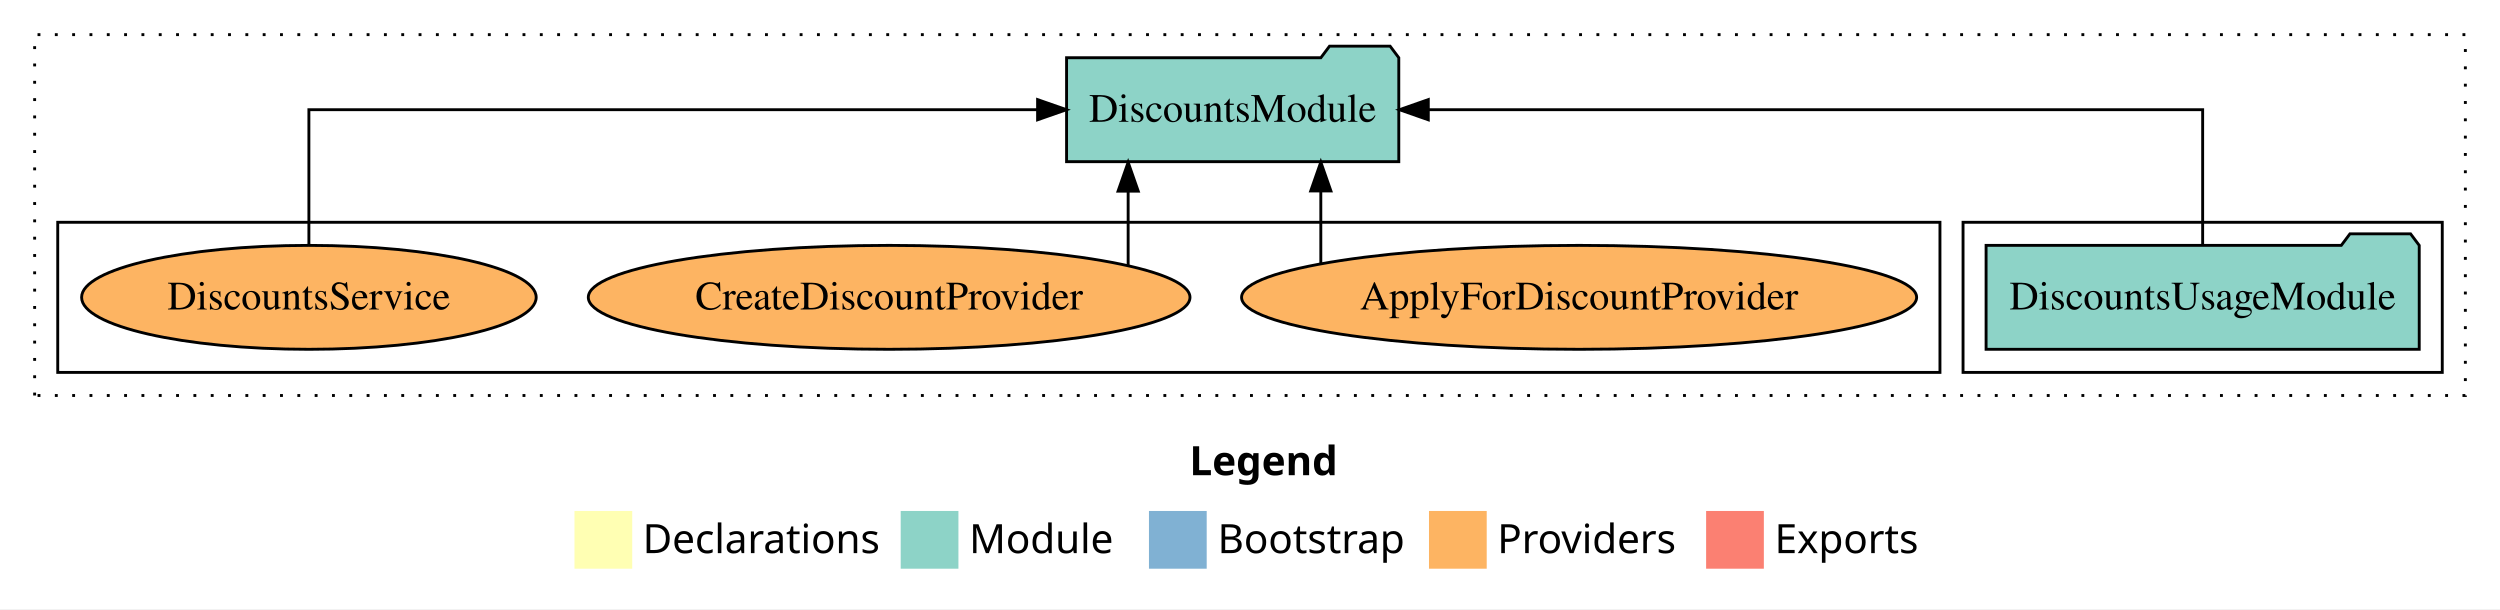
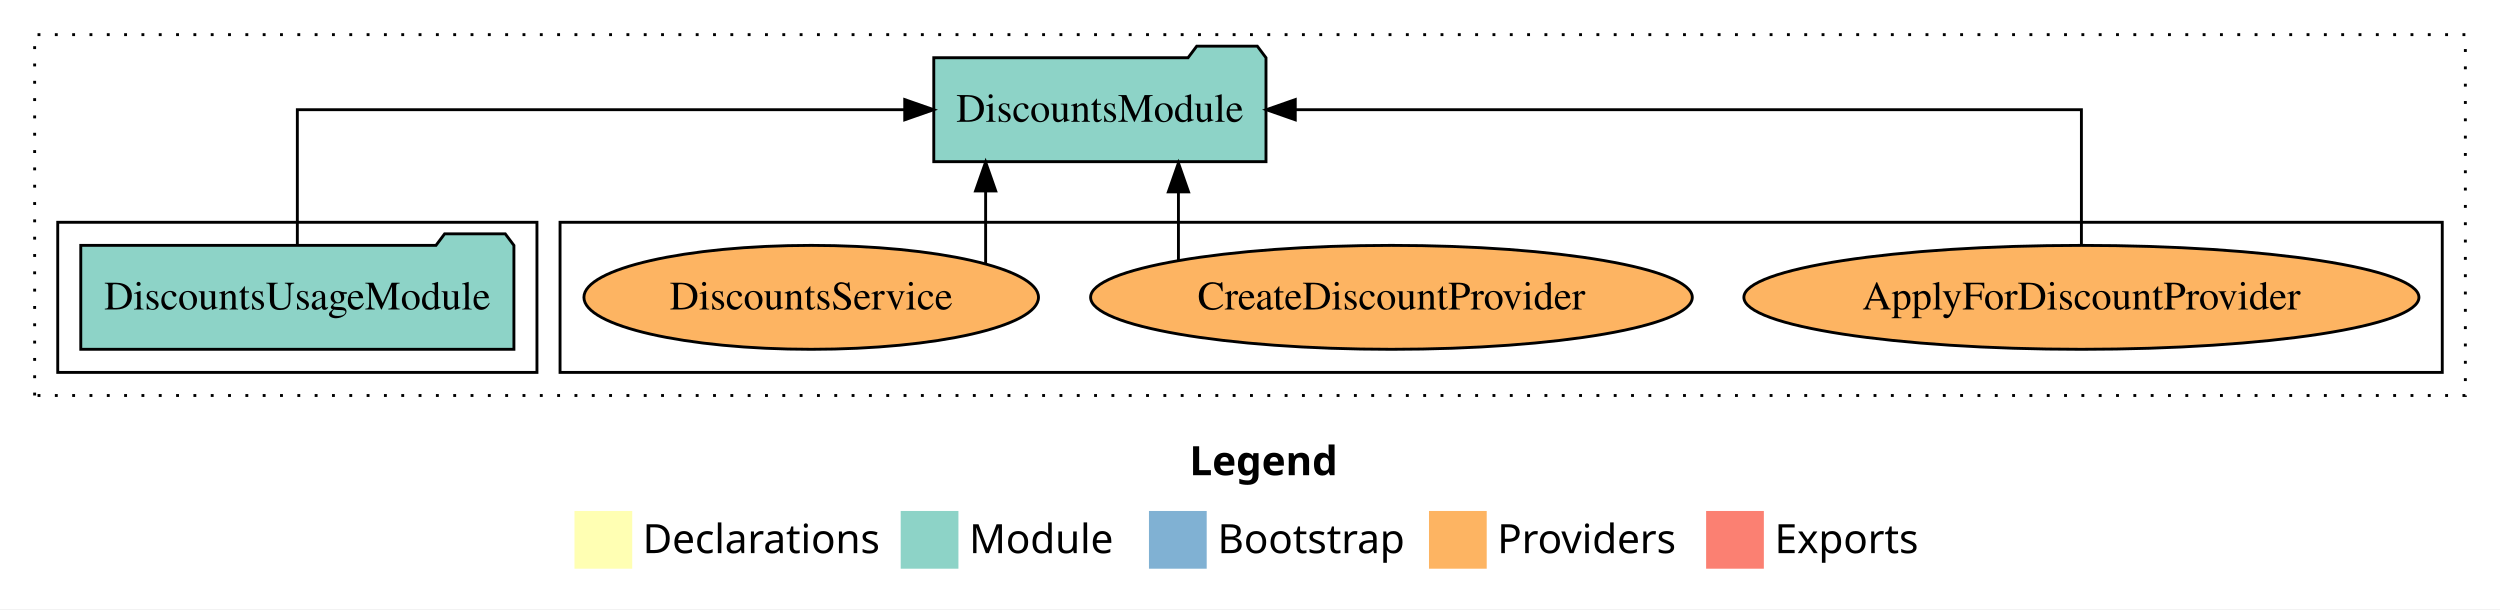
<svg xmlns="http://www.w3.org/2000/svg" width="866pt" height="211pt" viewBox="0.00 0.00 866.00 211.00">
  <g id="graph0" class="graph" transform="scale(1 1) rotate(0) translate(4 207)">
    <polygon fill="white" stroke="transparent" points="-4,4 -4,-207 862,-207 862,4 -4,4" />
    <text text-anchor="start" x="408.01" y="-42.4" font-family="Times-12" font-weight="bold" font-size="14.00">Legend</text>
    <polygon fill="#ffffb3" stroke="transparent" points="195,-10 195,-30 215,-30 215,-10 195,-10" />
    <text text-anchor="start" x="218.63" y="-15.4" font-family="Times-12" font-size="14.00">  Declarations</text>
    <polygon fill="#8dd3c7" stroke="transparent" points="308,-10 308,-30 328,-30 328,-10 308,-10" />
    <text text-anchor="start" x="331.73" y="-15.4" font-family="Times-12" font-size="14.00">  Module</text>
    <polygon fill="#80b1d3" stroke="transparent" points="394,-10 394,-30 414,-30 414,-10 394,-10" />
    <text text-anchor="start" x="417.78" y="-15.4" font-family="Times-12" font-size="14.00">  Bootstrap</text>
    <polygon fill="#fdb462" stroke="transparent" points="491,-10 491,-30 511,-30 511,-10 491,-10" />
    <text text-anchor="start" x="514.67" y="-15.4" font-family="Times-12" font-size="14.00">  Providers</text>
    <polygon fill="#fb8072" stroke="transparent" points="587,-10 587,-30 607,-30 607,-10 587,-10" />
    <text text-anchor="start" x="610.73" y="-15.4" font-family="Times-12" font-size="14.00">  Exports</text>
    <g id="clust1" class="cluster">
      <polygon fill="none" stroke="black" stroke-dasharray="1,5" points="8,-70 8,-195 850,-195 850,-70 8,-70" />
    </g>
+     <g id="clust6" class="cluster">
+       <polygon fill="none" stroke="black" points="190,-78 190,-130 842,-130 842,-78 190,-78" />
+     </g>
    <g id="clust3" class="cluster">
-       <polygon fill="none" stroke="black" points="676,-78 676,-130 842,-130 842,-78 676,-78" />
-     </g>
-     <g id="clust6" class="cluster">
-       <polygon fill="none" stroke="black" points="16,-78 16,-130 668,-130 668,-78 16,-78" />
+       <polygon fill="none" stroke="black" points="16,-78 16,-130 182,-130 182,-78 16,-78" />
    </g>
    <g id="node1" class="node">
-       <polygon fill="#8dd3c7" stroke="black" points="834.02,-122 831.02,-126 810.02,-126 807.02,-122 683.98,-122 683.98,-86 834.02,-86 834.02,-122" />
-       <text text-anchor="middle" x="759" y="-99.8" font-family="Times,serif" font-size="14.00">DiscountsUsageModule</text>
+       <polygon fill="#8dd3c7" stroke="black" points="174.02,-122 171.02,-126 150.02,-126 147.02,-122 23.98,-122 23.98,-86 174.02,-86 174.02,-122" />
+       <text text-anchor="middle" x="99" y="-99.8" font-family="Times,serif" font-size="14.00">DiscountsUsageModule</text>
    </g>
    <g id="node2" class="node">
-       <polygon fill="#8dd3c7" stroke="black" points="480.54,-187 477.54,-191 456.54,-191 453.54,-187 365.46,-187 365.46,-151 480.54,-151 480.54,-187" />
-       <text text-anchor="middle" x="423" y="-164.8" font-family="Times,serif" font-size="14.00">DiscountsModule</text>
+       <polygon fill="#8dd3c7" stroke="black" points="434.54,-187 431.54,-191 410.54,-191 407.54,-187 319.46,-187 319.46,-151 434.54,-151 434.54,-187" />
+       <text text-anchor="middle" x="377" y="-164.8" font-family="Times,serif" font-size="14.00">DiscountsModule</text>
    </g>
    <g id="edge1" class="edge">
-       <path fill="none" stroke="black" d="M759,-122.11C759,-141.34 759,-169 759,-169 759,-169 490.76,-169 490.76,-169" />
-       <polygon fill="black" stroke="black" points="490.76,-165.5 480.76,-169 490.76,-172.5 490.76,-165.5" />
+       <path fill="none" stroke="black" d="M99,-122.11C99,-141.34 99,-169 99,-169 99,-169 309.4,-169 309.4,-169" />
+       <polygon fill="black" stroke="black" points="309.4,-172.5 319.4,-169 309.4,-165.5 309.4,-172.5" />
    </g>
    <g id="node3" class="node">
-       <ellipse fill="#fdb462" stroke="black" cx="543" cy="-104" rx="116.92" ry="18" />
-       <text text-anchor="middle" x="543" y="-99.8" font-family="Times,serif" font-size="14.00">ApplyForDiscountProvider</text>
+       <ellipse fill="#fdb462" stroke="black" cx="717" cy="-104" rx="116.92" ry="18" />
+       <text text-anchor="middle" x="717" y="-99.8" font-family="Times,serif" font-size="14.00">ApplyForDiscountProvider</text>
    </g>
    <g id="edge2" class="edge">
-       <path fill="none" stroke="black" d="M453.53,-115.62C453.53,-115.62 453.53,-140.85 453.53,-140.85" />
-       <polygon fill="black" stroke="black" points="450.03,-140.85 453.53,-150.85 457.03,-140.85 450.03,-140.85" />
+       <path fill="none" stroke="black" d="M717,-122.11C717,-141.34 717,-169 717,-169 717,-169 444.68,-169 444.68,-169" />
+       <polygon fill="black" stroke="black" points="444.68,-165.5 434.68,-169 444.68,-172.5 444.68,-165.5" />
    </g>
    <g id="node4" class="node">
-       <ellipse fill="#fdb462" stroke="black" cx="304" cy="-104" rx="104.21" ry="18" />
-       <text text-anchor="middle" x="304" y="-99.8" font-family="Times,serif" font-size="14.00">CreateDiscountProvider</text>
+       <ellipse fill="#fdb462" stroke="black" cx="478" cy="-104" rx="104.21" ry="18" />
+       <text text-anchor="middle" x="478" y="-99.8" font-family="Times,serif" font-size="14.00">CreateDiscountProvider</text>
    </g>
    <g id="edge3" class="edge">
-       <path fill="none" stroke="black" d="M386.79,-115.03C386.79,-115.03 386.79,-140.78 386.79,-140.78" />
-       <polygon fill="black" stroke="black" points="383.29,-140.78 386.79,-150.78 390.29,-140.78 383.29,-140.78" />
+       <path fill="none" stroke="black" d="M404.21,-116.84C404.21,-116.84 404.21,-140.52 404.21,-140.52" />
+       <polygon fill="black" stroke="black" points="400.71,-140.52 404.21,-150.52 407.71,-140.52 400.71,-140.52" />
    </g>
    <g id="node5" class="node">
-       <ellipse fill="#fdb462" stroke="black" cx="103" cy="-104" rx="78.73" ry="18" />
-       <text text-anchor="middle" x="103" y="-99.8" font-family="Times,serif" font-size="14.00">DiscountsService</text>
+       <ellipse fill="#fdb462" stroke="black" cx="277" cy="-104" rx="78.73" ry="18" />
+       <text text-anchor="middle" x="277" y="-99.8" font-family="Times,serif" font-size="14.00">DiscountsService</text>
    </g>
    <g id="edge4" class="edge">
-       <path fill="none" stroke="black" d="M103,-122.11C103,-141.34 103,-169 103,-169 103,-169 355.42,-169 355.42,-169" />
-       <polygon fill="black" stroke="black" points="355.42,-172.5 365.42,-169 355.42,-165.5 355.42,-172.5" />
+       <path fill="none" stroke="black" d="M337.42,-115.62C337.42,-115.62 337.42,-140.85 337.42,-140.85" />
+       <polygon fill="black" stroke="black" points="333.92,-140.85 337.42,-150.85 340.92,-140.85 333.92,-140.85" />
    </g>
  </g>
</svg>
